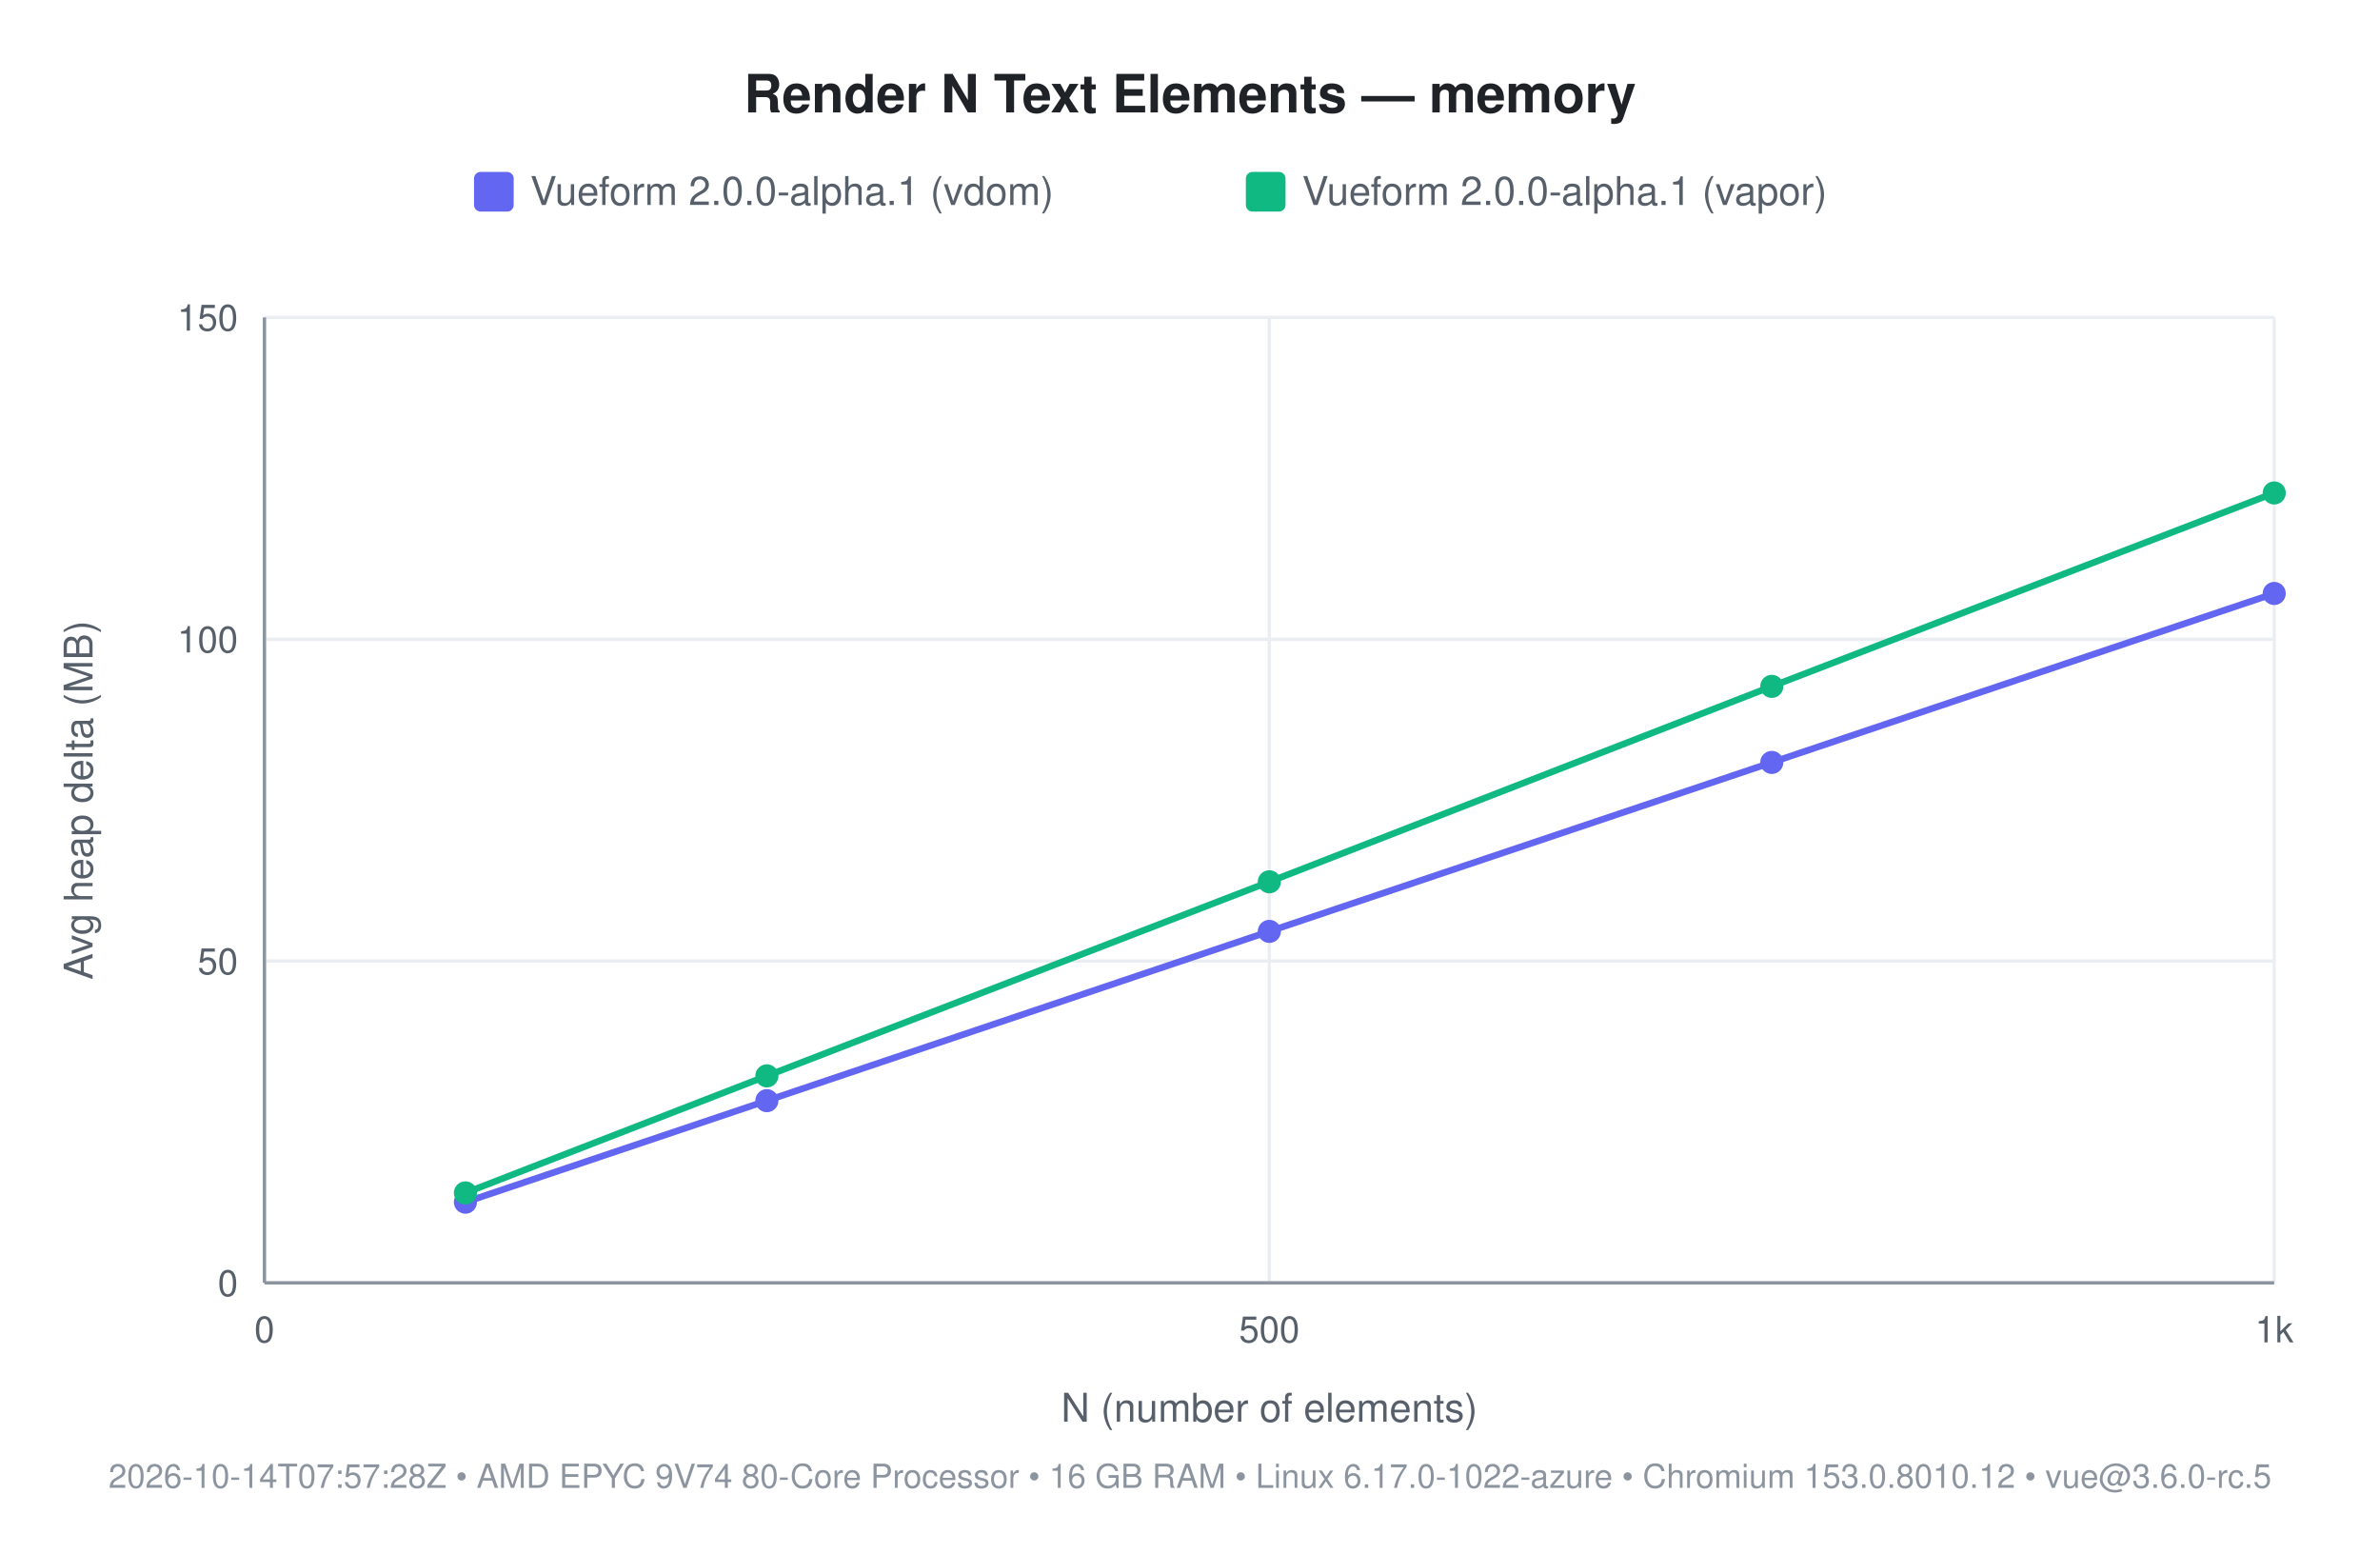
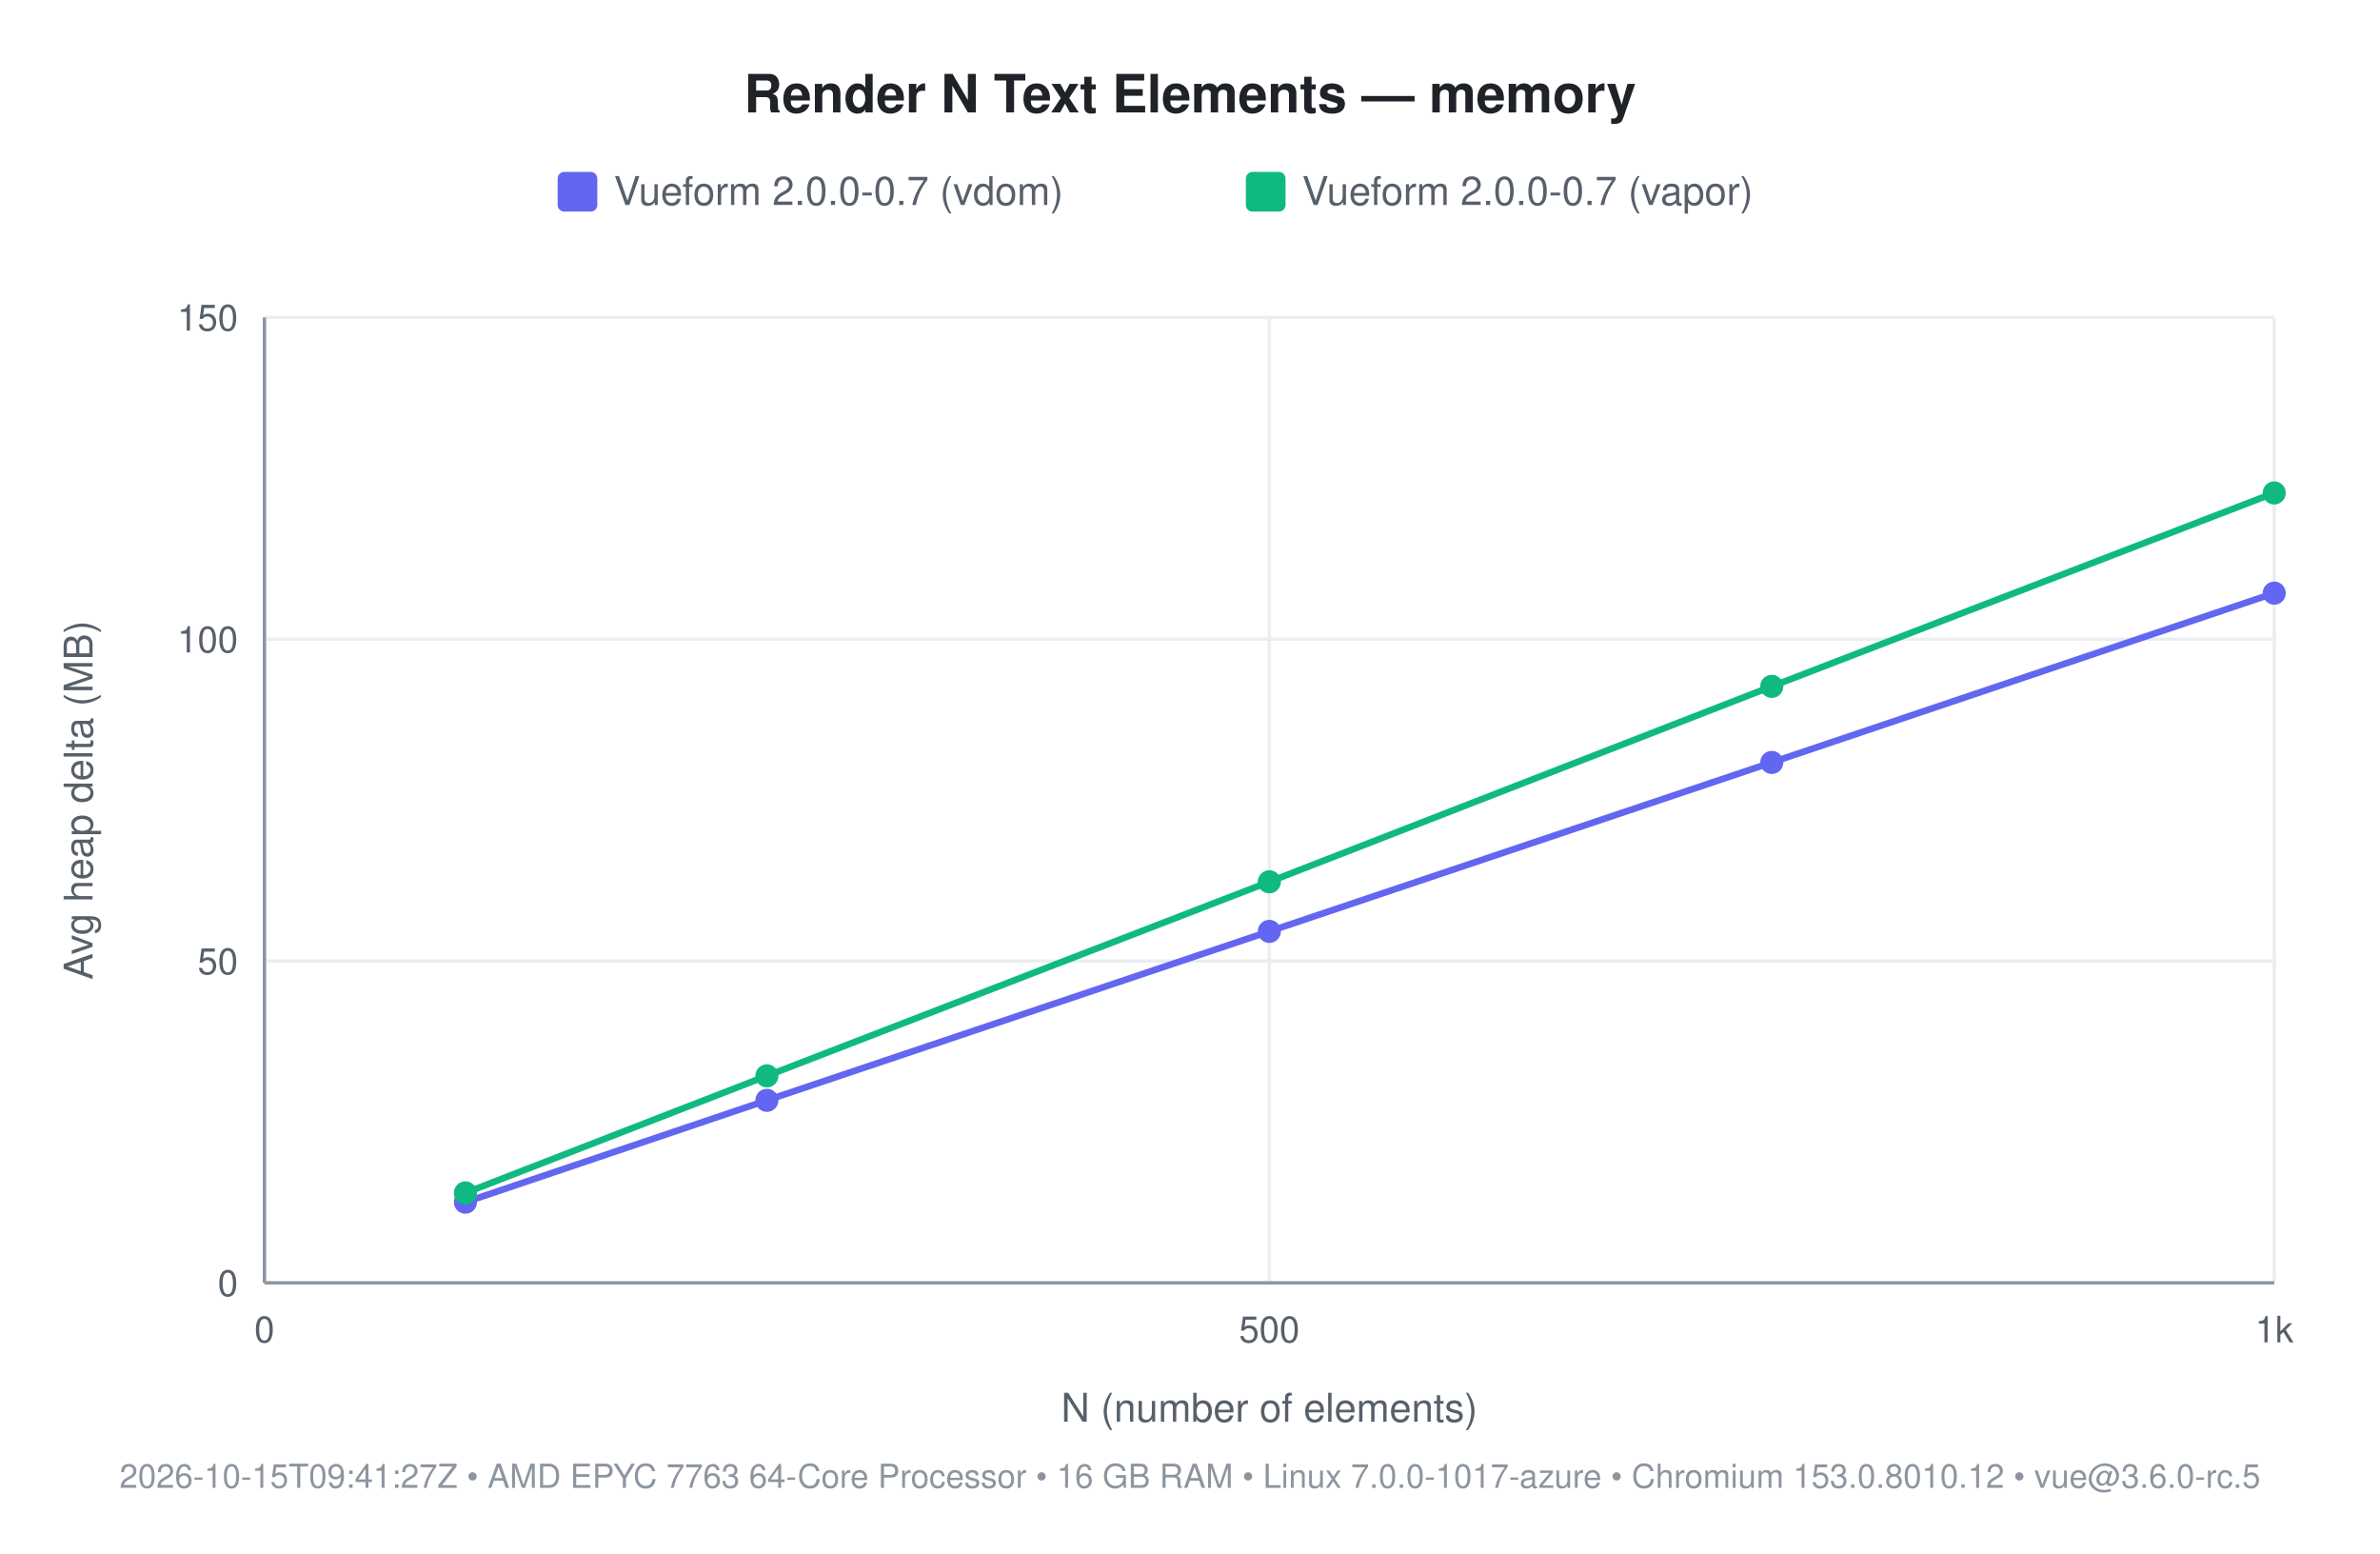
<svg xmlns="http://www.w3.org/2000/svg" width="720" height="470" viewBox="0 0 720 470" font-family="-apple-system, 'Segoe UI', Helvetica, Arial, sans-serif">
  <rect width="720" height="470" fill="#ffffff" />
  <text x="360" y="34" font-size="16" font-weight="600" fill="#1f2328" text-anchor="middle">Render N Text Elements — memory</text>
-   <rect x="143.4" y="52" width="12" height="12" rx="2" fill="#6366f1" />
-   <text x="160.4" y="62" font-size="12" fill="#57606a">Vueform 2.0.0-alpha.1 (vdom)</text>
+   <rect x="168.7" y="52" width="12" height="12" rx="2" fill="#6366f1" />
+   <text x="185.7" y="62" font-size="12" fill="#57606a">Vueform 2.0.0-0.7 (vdom)</text>
  <rect x="376.9" y="52" width="12" height="12" rx="2" fill="#10b981" />
-   <text x="393.9" y="62" font-size="12" fill="#57606a">Vueform 2.0.0-alpha.1 (vapor)</text>
+   <text x="393.9" y="62" font-size="12" fill="#57606a">Vueform 2.0.0-0.7 (vapor)</text>
  <line x1="80" y1="388" x2="688" y2="388" stroke="#eaeef2" stroke-width="1" />
  <text x="72" y="392" font-size="11" fill="#57606a" text-anchor="end">0</text>
  <line x1="80" y1="290.667" x2="688" y2="290.667" stroke="#eaeef2" stroke-width="1" />
  <text x="72" y="294.667" font-size="11" fill="#57606a" text-anchor="end">50</text>
  <line x1="80" y1="193.333" x2="688" y2="193.333" stroke="#eaeef2" stroke-width="1" />
  <text x="72" y="197.333" font-size="11" fill="#57606a" text-anchor="end">100</text>
  <line x1="80" y1="96" x2="688" y2="96" stroke="#eaeef2" stroke-width="1" />
  <text x="72" y="100" font-size="11" fill="#57606a" text-anchor="end">150</text>
  <line x1="80" y1="96" x2="80" y2="388" stroke="#eaeef2" stroke-width="1" />
  <text x="80" y="406" font-size="11" fill="#57606a" text-anchor="middle">0</text>
  <line x1="384" y1="96" x2="384" y2="388" stroke="#eaeef2" stroke-width="1" />
  <text x="384" y="406" font-size="11" fill="#57606a" text-anchor="middle">500</text>
  <line x1="688" y1="96" x2="688" y2="388" stroke="#eaeef2" stroke-width="1" />
  <text x="688" y="406" font-size="11" fill="#57606a" text-anchor="middle">1k</text>
  <line x1="80" y1="388" x2="688" y2="388" stroke="#8c959f" stroke-width="1" />
  <line x1="80" y1="96" x2="80" y2="388" stroke="#8c959f" stroke-width="1" />
  <text x="384" y="430" font-size="12" fill="#57606a" text-anchor="middle">N (number of elements)</text>
  <text x="28" y="242" font-size="12" fill="#57606a" text-anchor="middle" transform="rotate(-90 28 242)">Avg heap delta (MB)</text>
-   <text x="360" y="450" font-size="10" fill="#8c959f" text-anchor="middle">2026-10-14T07:57:28Z • AMD EPYC 9V74 80-Core Processor • 16 GB RAM • Linux 6.17.0-1022-azure • Chromium 153.0.8010.12 • vue@3.6.0-rc.5</text>
-   <polyline points="140.8,363.6 232.0,332.9 384.0,281.7 536.0,230.6 688.0,179.5" fill="none" stroke="#6366f1" stroke-width="2" />
+   <text x="360" y="450" font-size="10" fill="#8c959f" text-anchor="middle">2026-10-15T09:41:27Z • AMD EPYC 7763 64-Core Processor • 16 GB RAM • Linux 7.0.0-1017-azure • Chromium 153.0.8010.12 • vue@3.6.0-rc.5</text>
+   <polyline points="140.8,363.6 232.0,332.8 384.0,281.7 536.0,230.6 688.0,179.4" fill="none" stroke="#6366f1" stroke-width="2" />
  <circle cx="140.8" cy="363.6" r="3.5" fill="#6366f1" />
-   <circle cx="232.0" cy="332.9" r="3.5" fill="#6366f1" />
+   <circle cx="232.0" cy="332.8" r="3.5" fill="#6366f1" />
  <circle cx="384.0" cy="281.7" r="3.5" fill="#6366f1" />
  <circle cx="536.0" cy="230.6" r="3.5" fill="#6366f1" />
-   <circle cx="688.0" cy="179.5" r="3.5" fill="#6366f1" />
+   <circle cx="688.0" cy="179.4" r="3.5" fill="#6366f1" />
  <polyline points="140.8,360.8 232.0,325.4 384.0,266.7 536.0,207.6 688.0,149.1" fill="none" stroke="#10b981" stroke-width="2" />
  <circle cx="140.8" cy="360.8" r="3.5" fill="#10b981" />
  <circle cx="232.0" cy="325.4" r="3.5" fill="#10b981" />
  <circle cx="384.0" cy="266.7" r="3.5" fill="#10b981" />
  <circle cx="536.0" cy="207.6" r="3.5" fill="#10b981" />
  <circle cx="688.0" cy="149.1" r="3.5" fill="#10b981" />
</svg>
